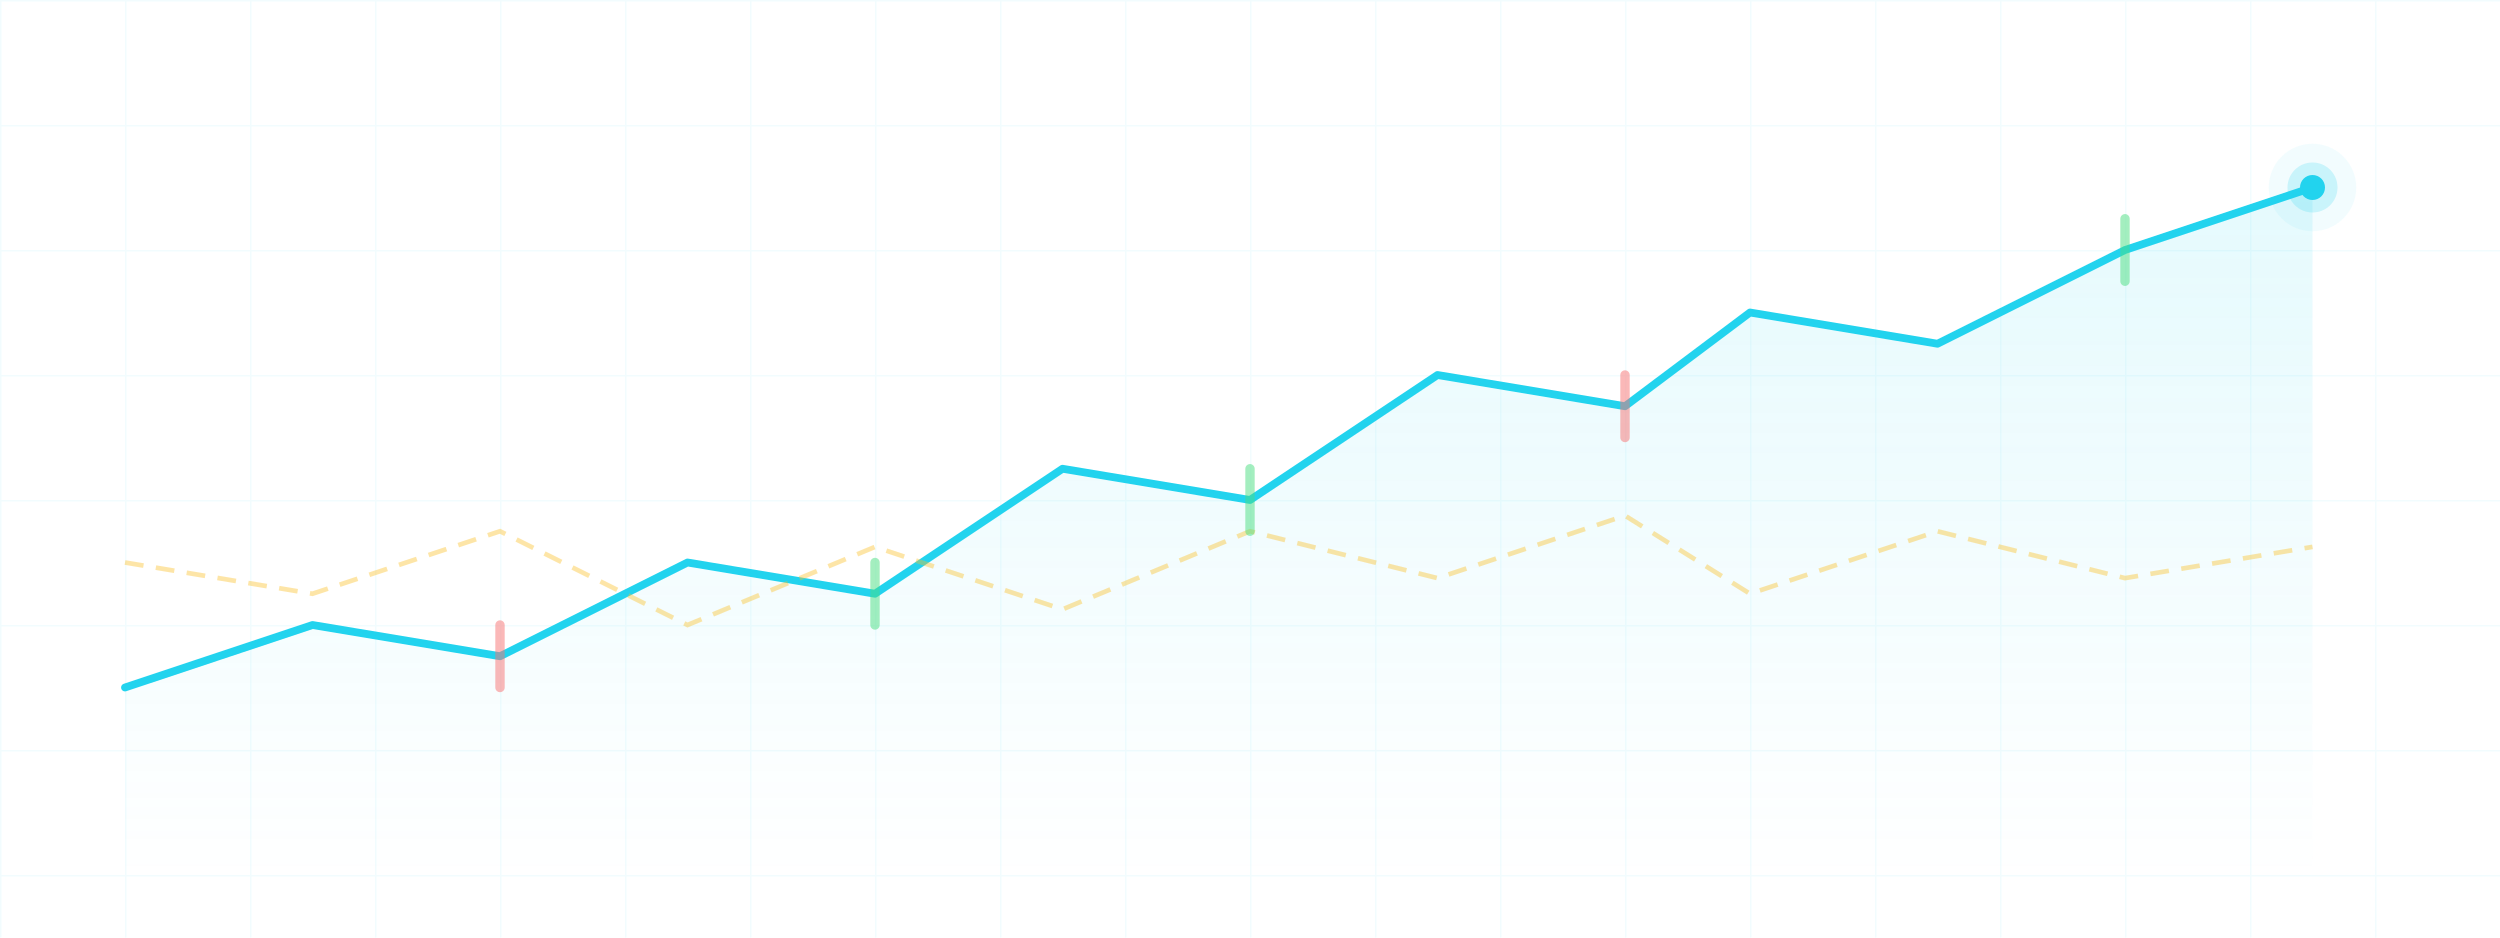
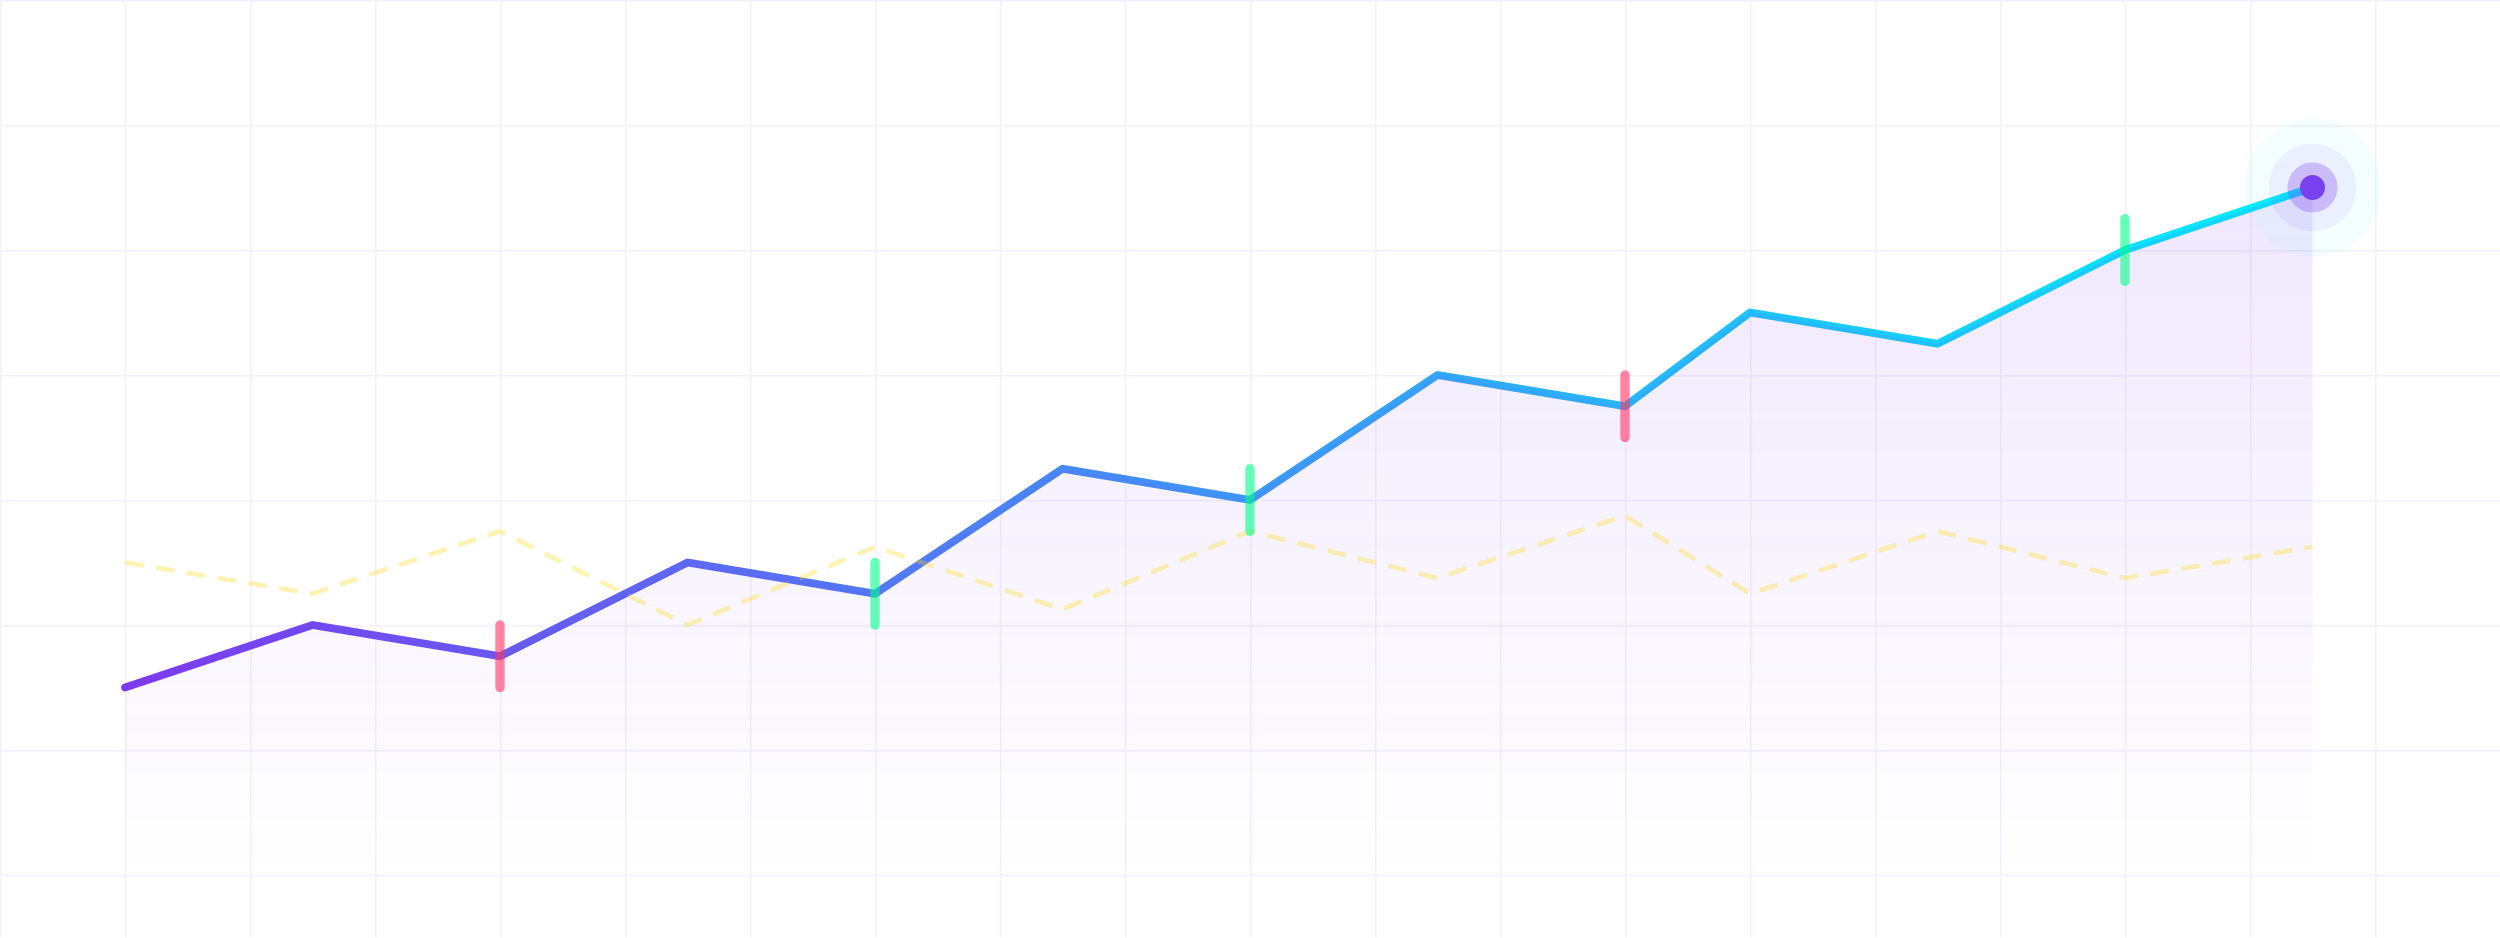
<svg xmlns="http://www.w3.org/2000/svg" viewBox="0 0 800 300" fill="none">
  <defs>
    <pattern id="grid" width="40" height="40" patternUnits="userSpaceOnUse">
-       <path d="M 40 0 L 0 0 0 40" fill="none" stroke="rgba(34,211,238,0.06)" stroke-width="1" />
+       <path d="M 40 0 L 0 0 0 40" fill="none" stroke="rgba(124,58,237,0.08)" stroke-width="1" />
    </pattern>
+     <linearGradient id="areaGrad" x1="0" y1="0" x2="0" y2="1">
+       <stop offset="0%" stop-color="#7C3AED" stop-opacity="0.4" />
+       <stop offset="100%" stop-color="#7C3AED" stop-opacity="0" />
+     </linearGradient>
+     <linearGradient id="lineGrad" x1="0" y1="0" x2="1" y2="0">
+       <stop offset="0%" stop-color="#7C3AED" />
+       <stop offset="100%" stop-color="#00F0FF" />
+     </linearGradient>
  </defs>
  <rect width="800" height="300" fill="url(#grid)" />
-   <polyline points="40,220 100,200 160,210 220,180 280,190 340,150 400,160 460,120 520,130 560,100 620,110 680,80 740,60" stroke="rgb(34,211,238)" stroke-width="2.5" fill="none" stroke-linecap="round" stroke-linejoin="round" />
+   <polyline points="40,220 100,200 160,210 220,180 280,190 340,150 400,160 460,120 520,130 560,100 620,110 680,80 740,60" stroke="url(#lineGrad)" stroke-width="2.5" fill="none" stroke-linecap="round" stroke-linejoin="round" />
  <polyline points="40,220 100,200 160,210 220,180 280,190 340,150 400,160 460,120 520,130 560,100 620,110 680,80 740,60 740,280 40,280" fill="url(#areaGrad)" opacity="0.3" />
-   <defs>
-     <linearGradient id="areaGrad" x1="0" y1="0" x2="0" y2="1">
-       <stop offset="0%" stop-color="rgb(34,211,238)" stop-opacity="0.4" />
-       <stop offset="100%" stop-color="rgb(34,211,238)" stop-opacity="0" />
-     </linearGradient>
-   </defs>
-   <polyline points="40,180 100,190 160,170 220,200 280,175 340,195 400,170 460,185 520,165 560,190 620,170 680,185 740,175" stroke="rgb(251,191,36)" stroke-width="1.5" fill="none" opacity="0.4" stroke-dasharray="6,4" />
-   <g opacity="0.5">
-     <line x1="160" y1="200" x2="160" y2="220" stroke="rgb(248,113,113)" stroke-width="3" stroke-linecap="round" />
-     <line x1="280" y1="180" x2="280" y2="200" stroke="rgb(74,222,128)" stroke-width="3" stroke-linecap="round" />
-     <line x1="400" y1="150" x2="400" y2="170" stroke="rgb(74,222,128)" stroke-width="3" stroke-linecap="round" />
-     <line x1="520" y1="120" x2="520" y2="140" stroke="rgb(248,113,113)" stroke-width="3" stroke-linecap="round" />
-     <line x1="680" y1="70" x2="680" y2="90" stroke="rgb(74,222,128)" stroke-width="3" stroke-linecap="round" />
+   <polyline points="40,180 100,190 160,170 220,200 280,175 340,195 400,170 460,185 520,165 560,190 620,170 680,185 740,175" stroke="#FFD600" stroke-width="1.5" fill="none" opacity="0.3" stroke-dasharray="6,4" />
+   <g opacity="0.6">
+     <line x1="160" y1="200" x2="160" y2="220" stroke="#FF3366" stroke-width="3" stroke-linecap="round" />
+     <line x1="280" y1="180" x2="280" y2="200" stroke="#00FF88" stroke-width="3" stroke-linecap="round" />
+     <line x1="400" y1="150" x2="400" y2="170" stroke="#00FF88" stroke-width="3" stroke-linecap="round" />
+     <line x1="520" y1="120" x2="520" y2="140" stroke="#FF3366" stroke-width="3" stroke-linecap="round" />
+     <line x1="680" y1="70" x2="680" y2="90" stroke="#00FF88" stroke-width="3" stroke-linecap="round" />
  </g>
-   <circle cx="740" cy="60" r="4" fill="rgb(34,211,238)" />
-   <circle cx="740" cy="60" r="8" fill="rgb(34,211,238)" opacity="0.2" />
-   <circle cx="740" cy="60" r="14" fill="rgb(34,211,238)" opacity="0.06" />
+   <circle cx="740" cy="60" r="4" fill="#7C3AED" />
+   <circle cx="740" cy="60" r="8" fill="#7C3AED" opacity="0.3" />
+   <circle cx="740" cy="60" r="14" fill="#7C3AED" opacity="0.08" />
+   <circle cx="740" cy="60" r="22" fill="#00F0FF" opacity="0.04" />
</svg>
